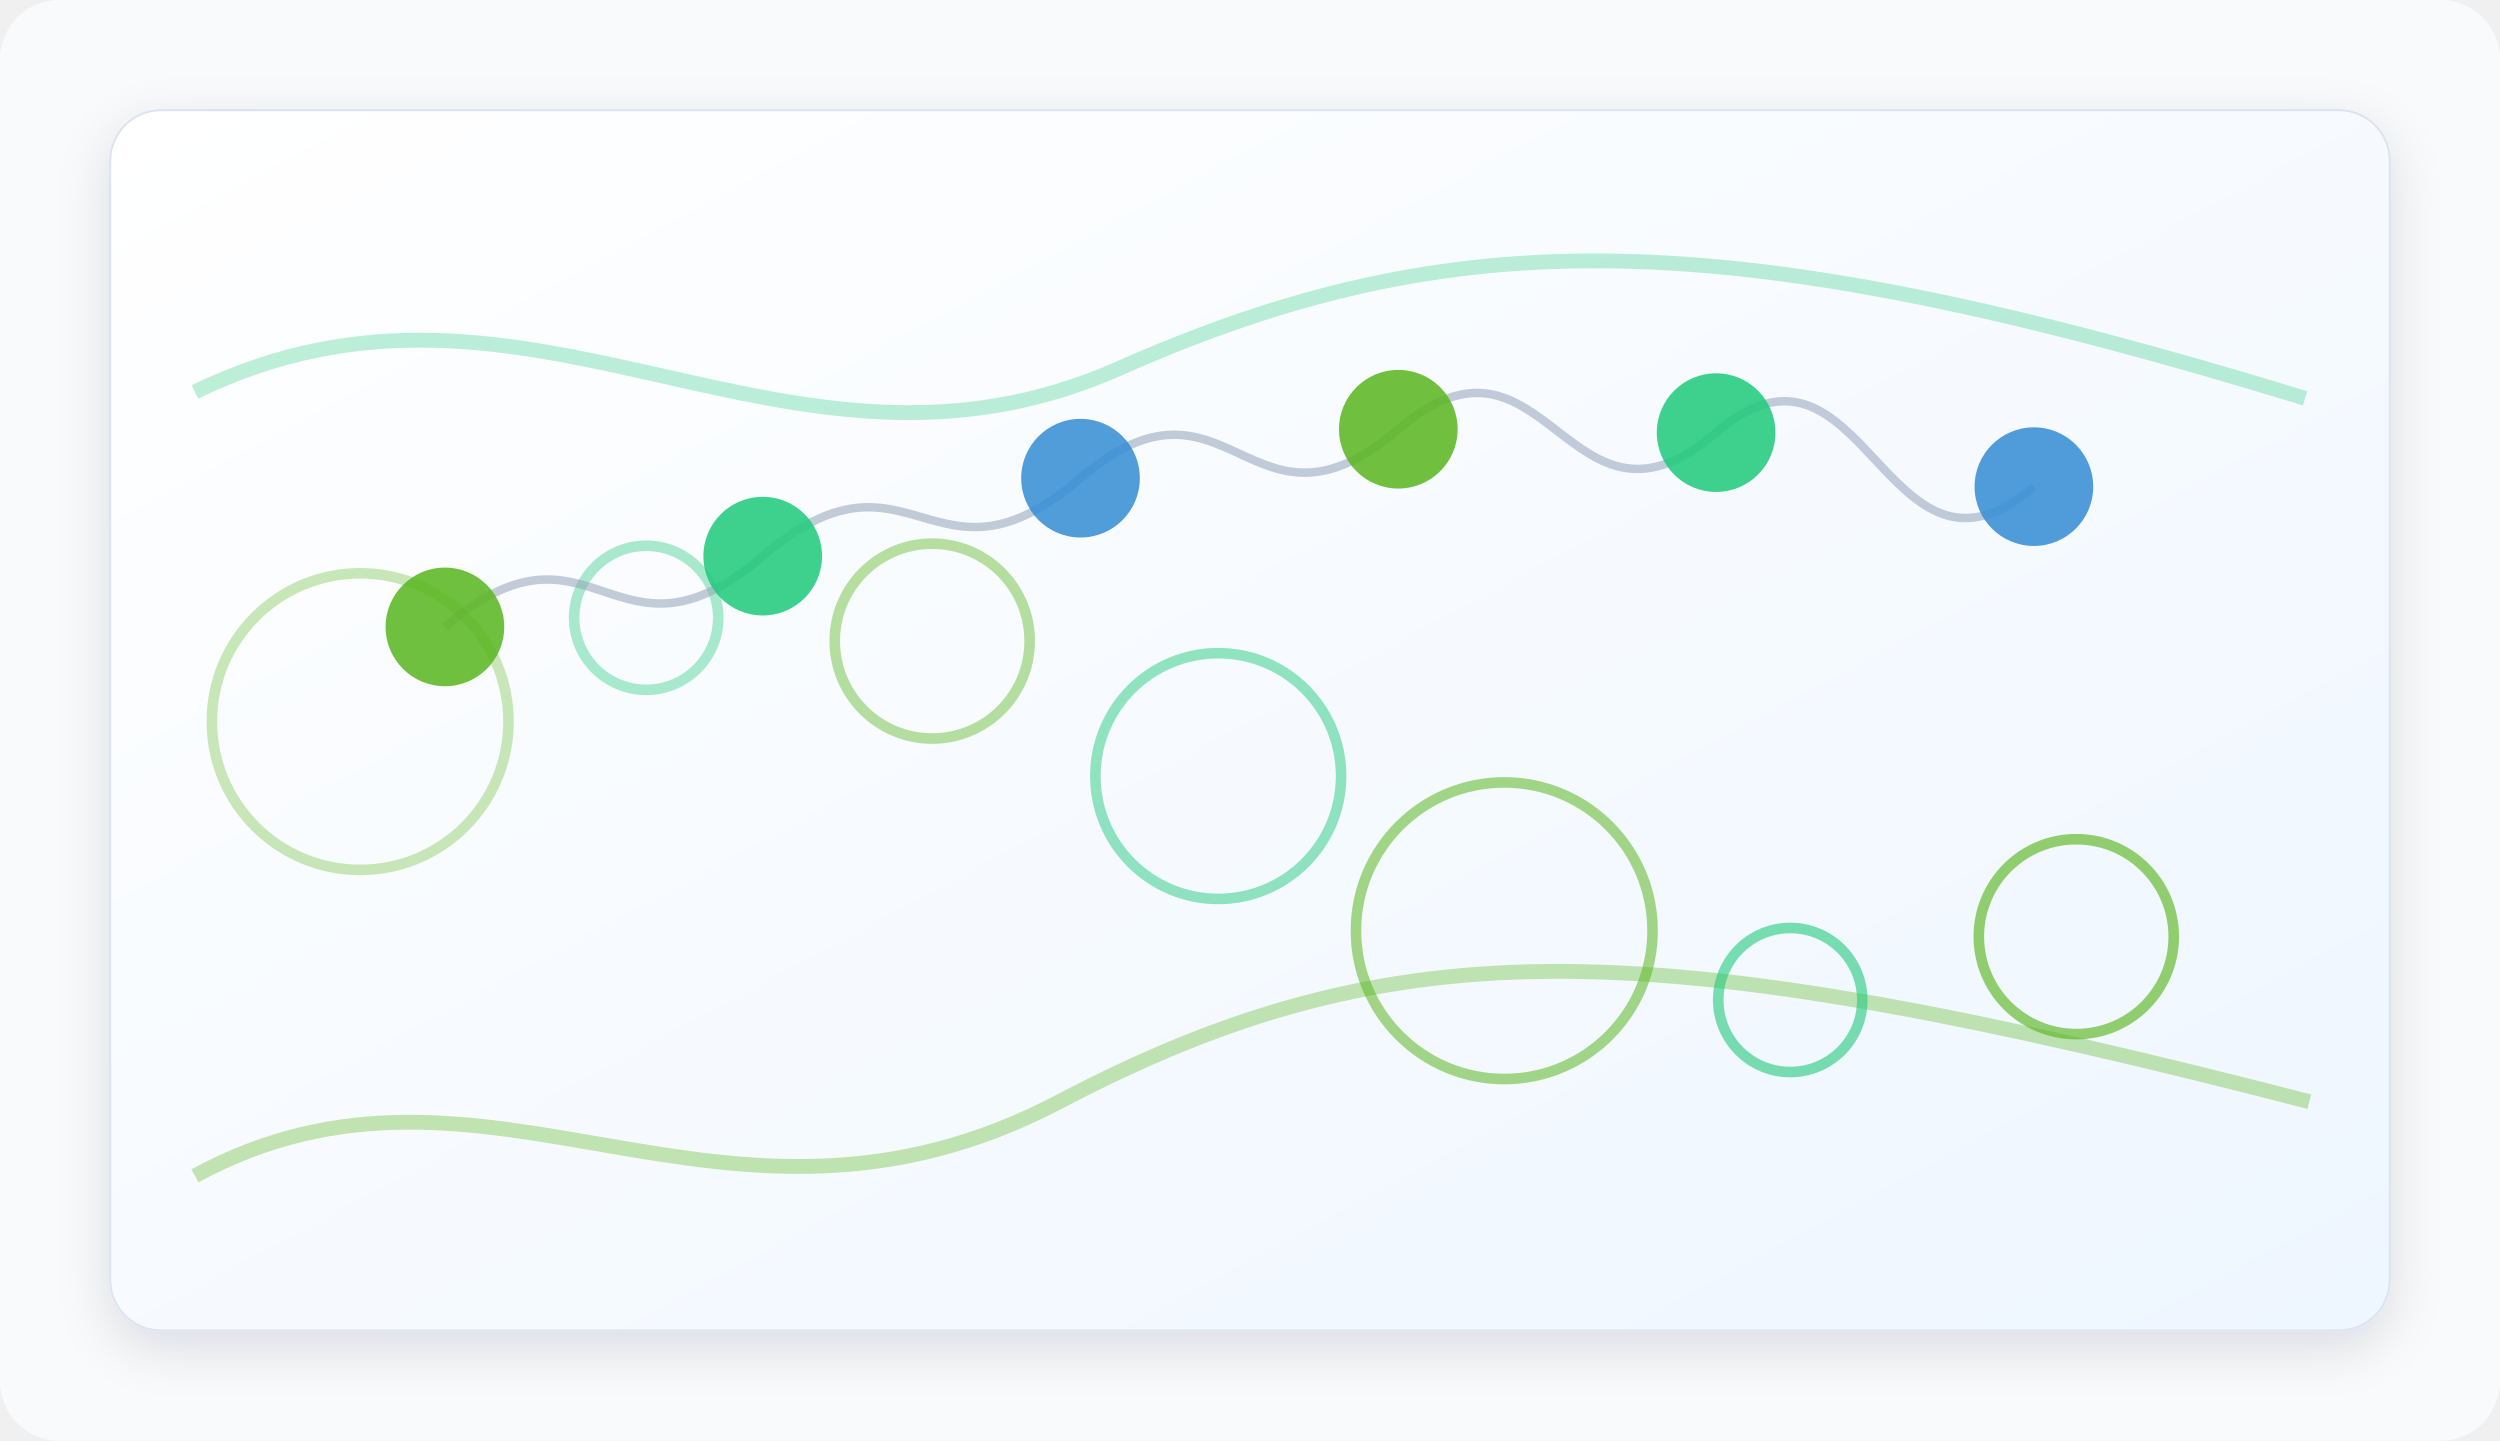
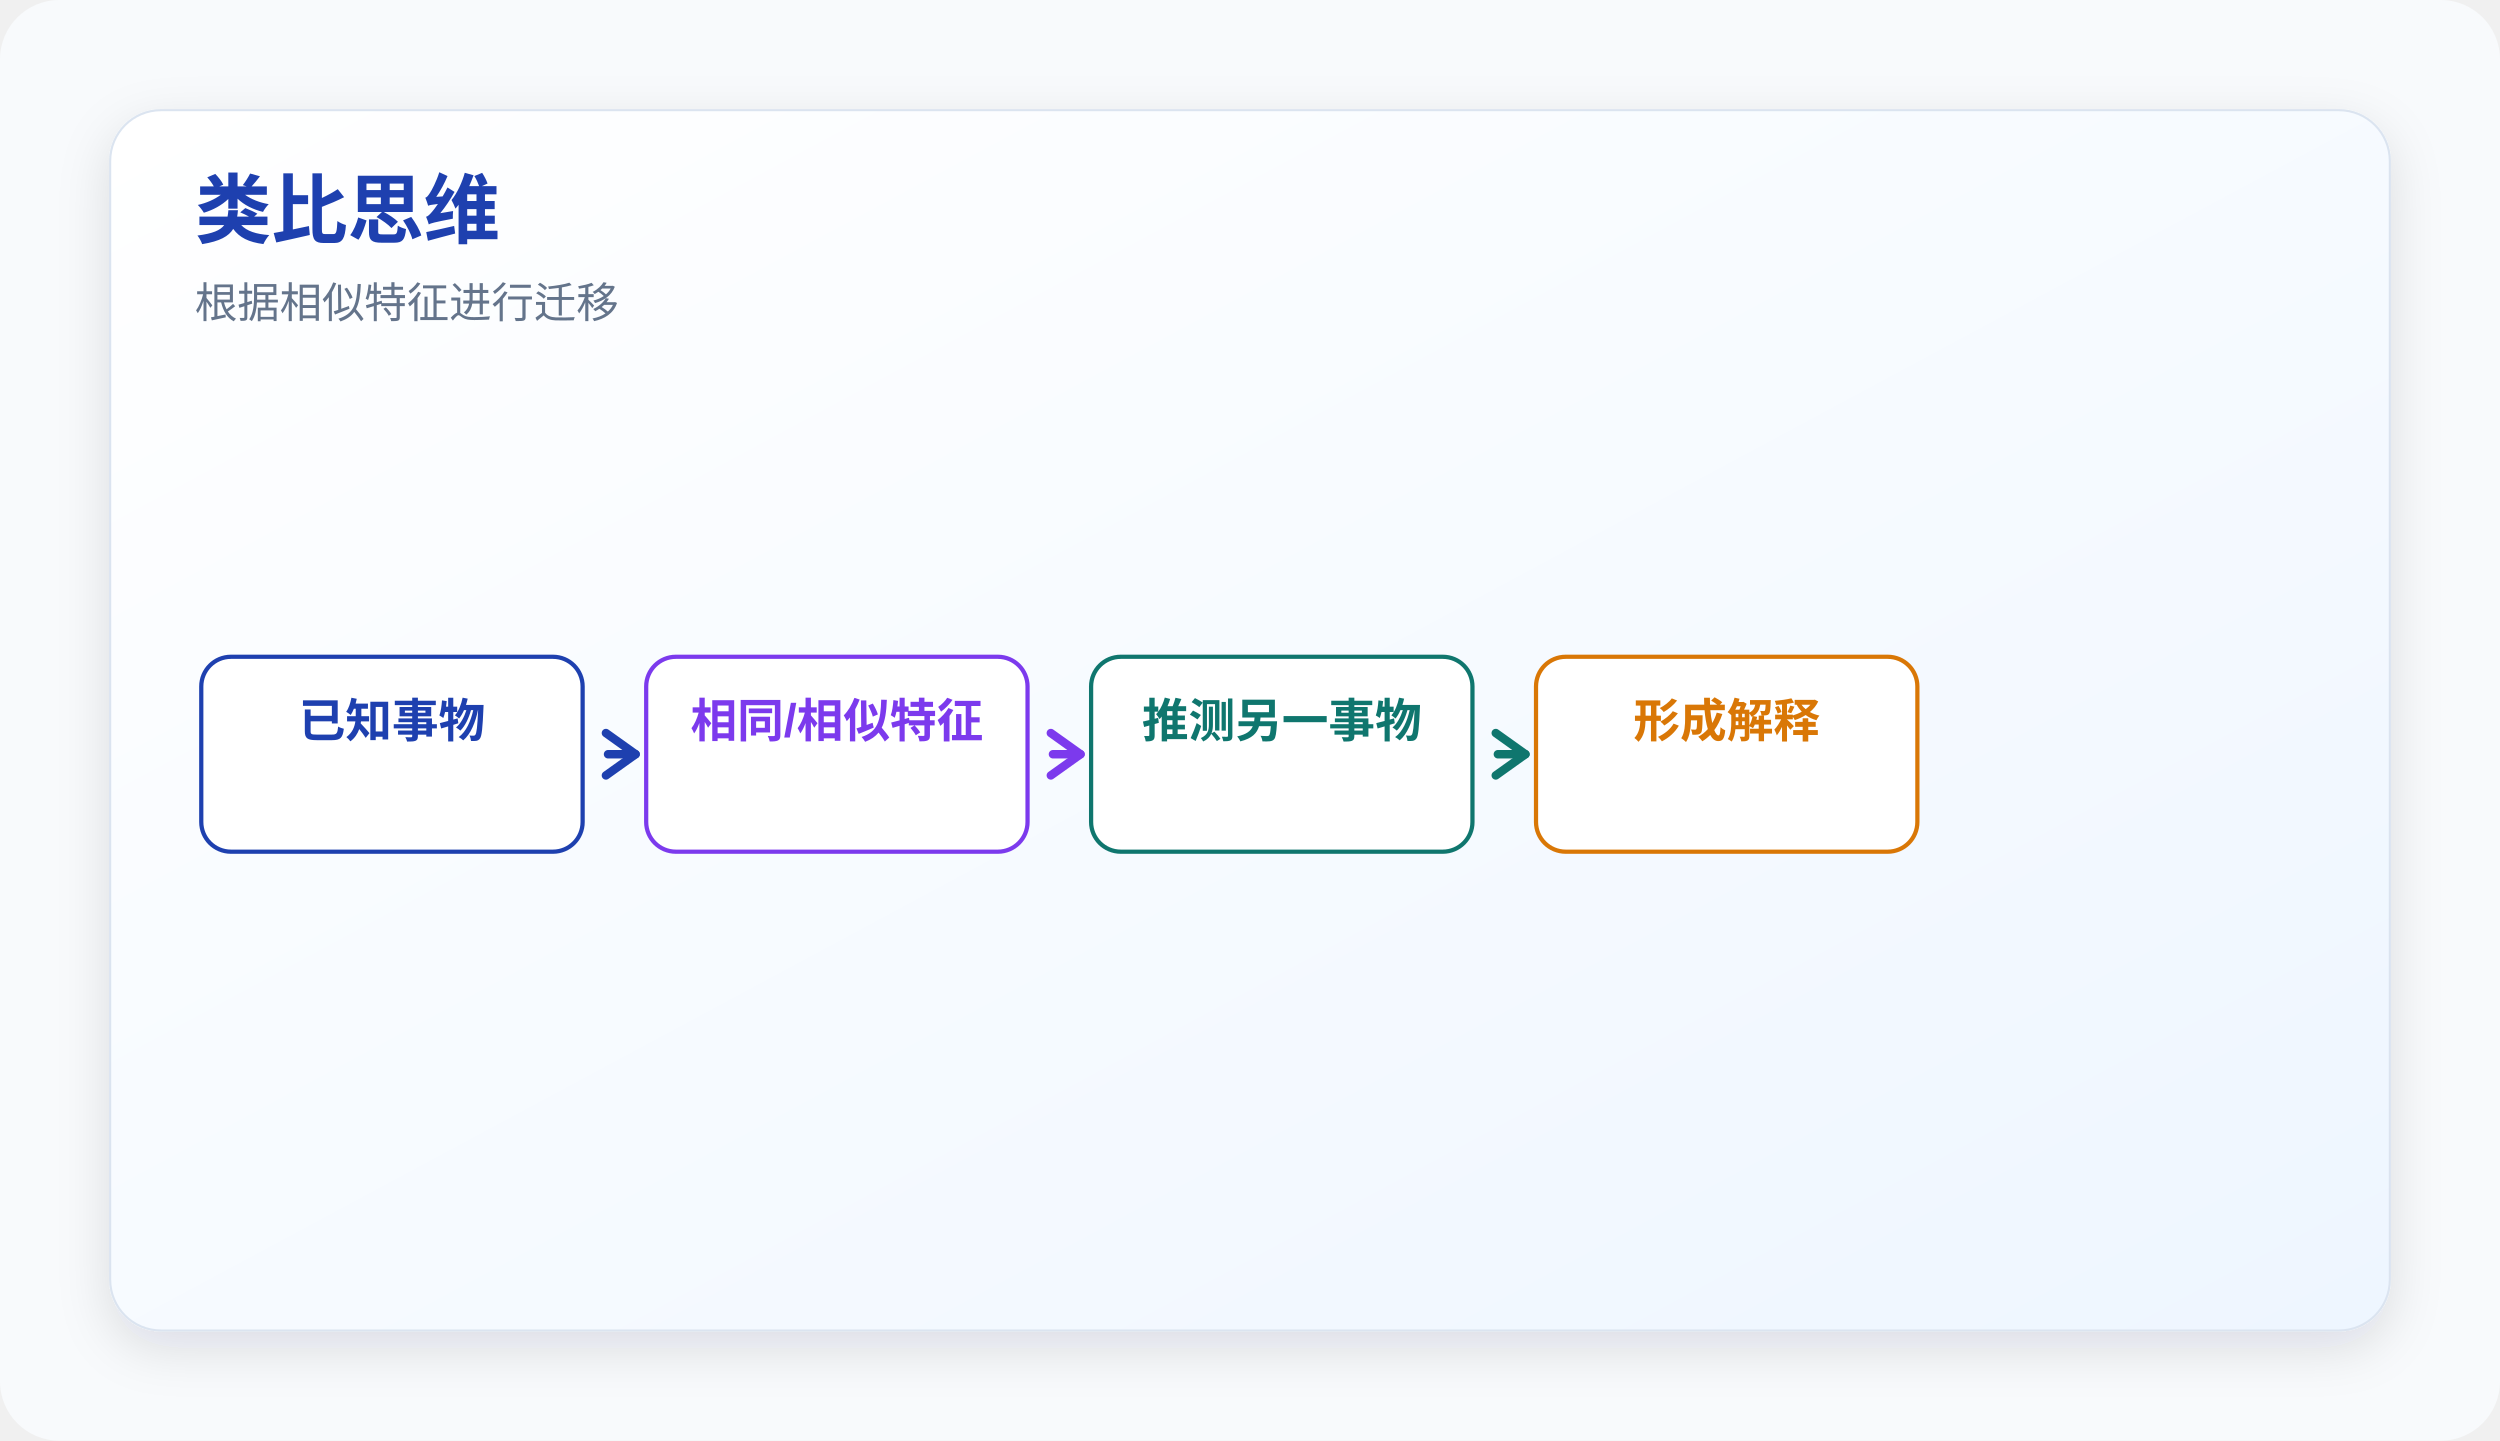
- <svg xmlns="http://www.w3.org/2000/svg" width="1180" height="680" viewBox="0 0 1180 680" role="img" aria-label="第 9 页图片 1">
+ <svg xmlns="http://www.w3.org/2000/svg" width="1180" height="680" viewBox="0 0 1180 680" role="img" aria-label="类比思维">
  <defs>
    <linearGradient id="bg" x1="0" y1="0" x2="1" y2="1">
      <stop offset="0" stop-color="#ffffff" />
      <stop offset="1" stop-color="#eef6ff" />
    </linearGradient>
    <filter id="shadow" x="-20%" y="-20%" width="140%" height="140%">
      <feDropShadow dx="0" dy="8" stdDeviation="12" flood-color="#0f172a" flood-opacity="0.12" />
    </filter>
  </defs>
  <rect width="1180" height="680" rx="28" fill="#f8fafc" />
  <rect x="52" y="52" width="1076" height="576" rx="24" fill="url(#bg)" stroke="#dbe4f0" filter="url(#shadow)" />
-   <path d="M92 555 C230 480, 340 604, 500 520 S780 440, 1090 520" fill="none" stroke="hsl(97 70% 42%)" stroke-width="7" opacity="0.35" />
-   <path d="M92 185 C250 108, 370 244, 528 174 S814 104, 1088 188" fill="none" stroke="hsl(152 72% 46%)" stroke-width="7" opacity="0.30" />
-   <circle cx="170.0" cy="340.6" r="70" fill="none" stroke="hsl(97 70% 42%)" stroke-width="5" opacity="0.32" />
-   <circle cx="305.0" cy="291.6" r="34" fill="none" stroke="hsl(152 72% 46%)" stroke-width="5" opacity="0.375" />
-   <circle cx="440.0" cy="302.6" r="46" fill="none" stroke="hsl(97 70% 42%)" stroke-width="5" opacity="0.43" />
-   <circle cx="575.0" cy="366.3" r="58" fill="none" stroke="hsl(152 72% 46%)" stroke-width="5" opacity="0.485" />
-   <circle cx="710.0" cy="439.3" r="70" fill="none" stroke="hsl(97 70% 42%)" stroke-width="5" opacity="0.54" />
-   <circle cx="845.0" cy="472.0" r="34" fill="none" stroke="hsl(152 72% 46%)" stroke-width="5" opacity="0.595" />
-   <circle cx="980.0" cy="442.1" r="46" fill="none" stroke="hsl(97 70% 42%)" stroke-width="5" opacity="0.65" />
-   <path d="M210.0 295.9 C280.0 235.9, 290.0 322.5, 360.0 262.5" fill="none" stroke="#94a3b8" stroke-width="4" opacity="0.55" />
-   <circle cx="210.0" cy="295.9" r="28" fill="hsl(97 70% 42%)" opacity="0.86" />
-   <path d="M360.0 262.5 C430.0 202.5, 440.0 285.7, 510.0 225.7" fill="none" stroke="#94a3b8" stroke-width="4" opacity="0.55" />
-   <circle cx="360.0" cy="262.5" r="28" fill="hsl(152 72% 46%)" opacity="0.86" />
-   <path d="M510.0 225.7 C580.0 165.7, 590.0 262.6, 660.0 202.6" fill="none" stroke="#94a3b8" stroke-width="4" opacity="0.55" />
-   <circle cx="510.0" cy="225.7" r="28" fill="hsl(207 65% 52%)" opacity="0.86" />
-   <path d="M660.0 202.6 C730.0 142.6, 740.0 264.2, 810.0 204.2" fill="none" stroke="#94a3b8" stroke-width="4" opacity="0.55" />
-   <circle cx="660.0" cy="202.6" r="28" fill="hsl(97 70% 42%)" opacity="0.86" />
-   <path d="M810.0 204.2 C880.0 144.2, 890.0 289.7, 960.0 229.7" fill="none" stroke="#94a3b8" stroke-width="4" opacity="0.55" />
-   <circle cx="810.0" cy="204.2" r="28" fill="hsl(152 72% 46%)" opacity="0.86" />
-   <circle cx="960.0" cy="229.7" r="28" fill="hsl(207 65% 52%)" opacity="0.86" />
+   <text x="92" y="112" text-anchor="start" font-family="-apple-system,BlinkMacSystemFont,'Segoe UI','Microsoft YaHei',Arial,sans-serif" font-size="36" font-weight="800" fill="#1e40af">类比思维</text>
+   <text x="92" y="150" text-anchor="start" font-family="-apple-system,BlinkMacSystemFont,'Segoe UI','Microsoft YaHei',Arial,sans-serif" font-size="20" font-weight="500" fill="#64748b">根据相似特征进行迁移</text>
+   <rect x="95" y="310" width="180" height="92" rx="14" fill="#fff" stroke="#1e40af" stroke-width="2" />
+   <text x="185" y="348" text-anchor="middle" font-family="-apple-system,BlinkMacSystemFont,'Segoe UI','Microsoft YaHei',Arial,sans-serif" font-size="22" font-weight="800" fill="#1e40af">已知事物</text>
+   <path d="M287 356 L300 356" stroke="#1e40af" stroke-width="4" stroke-linecap="round" />
+   <path d="M286 346 L300 356 L286 366" fill="none" stroke="#1e40af" stroke-width="4" stroke-linecap="round" stroke-linejoin="round" />
+   <rect x="305" y="310" width="180" height="92" rx="14" fill="#fff" stroke="#7c3aed" stroke-width="2" />
+   <text x="395" y="348" text-anchor="middle" font-family="-apple-system,BlinkMacSystemFont,'Segoe UI','Microsoft YaHei',Arial,sans-serif" font-size="22" font-weight="800" fill="#7c3aed">相同/相似特征</text>
+   <path d="M497 356 L510 356" stroke="#7c3aed" stroke-width="4" stroke-linecap="round" />
+   <path d="M496 346 L510 356 L496 366" fill="none" stroke="#7c3aed" stroke-width="4" stroke-linecap="round" stroke-linejoin="round" />
+   <rect x="515" y="310" width="180" height="92" rx="14" fill="#fff" stroke="#0f766e" stroke-width="2" />
+   <text x="605" y="348" text-anchor="middle" font-family="-apple-system,BlinkMacSystemFont,'Segoe UI','Microsoft YaHei',Arial,sans-serif" font-size="22" font-weight="800" fill="#0f766e">推测另一事物</text>
+   <path d="M707 356 L720 356" stroke="#0f766e" stroke-width="4" stroke-linecap="round" />
+   <path d="M706 346 L720 356 L706 366" fill="none" stroke="#0f766e" stroke-width="4" stroke-linecap="round" stroke-linejoin="round" />
+   <rect x="725" y="310" width="180" height="92" rx="14" fill="#fff" stroke="#d97706" stroke-width="2" />
+   <text x="815" y="348" text-anchor="middle" font-family="-apple-system,BlinkMacSystemFont,'Segoe UI','Microsoft YaHei',Arial,sans-serif" font-size="22" font-weight="800" fill="#d97706">形成解释</text>
</svg>
